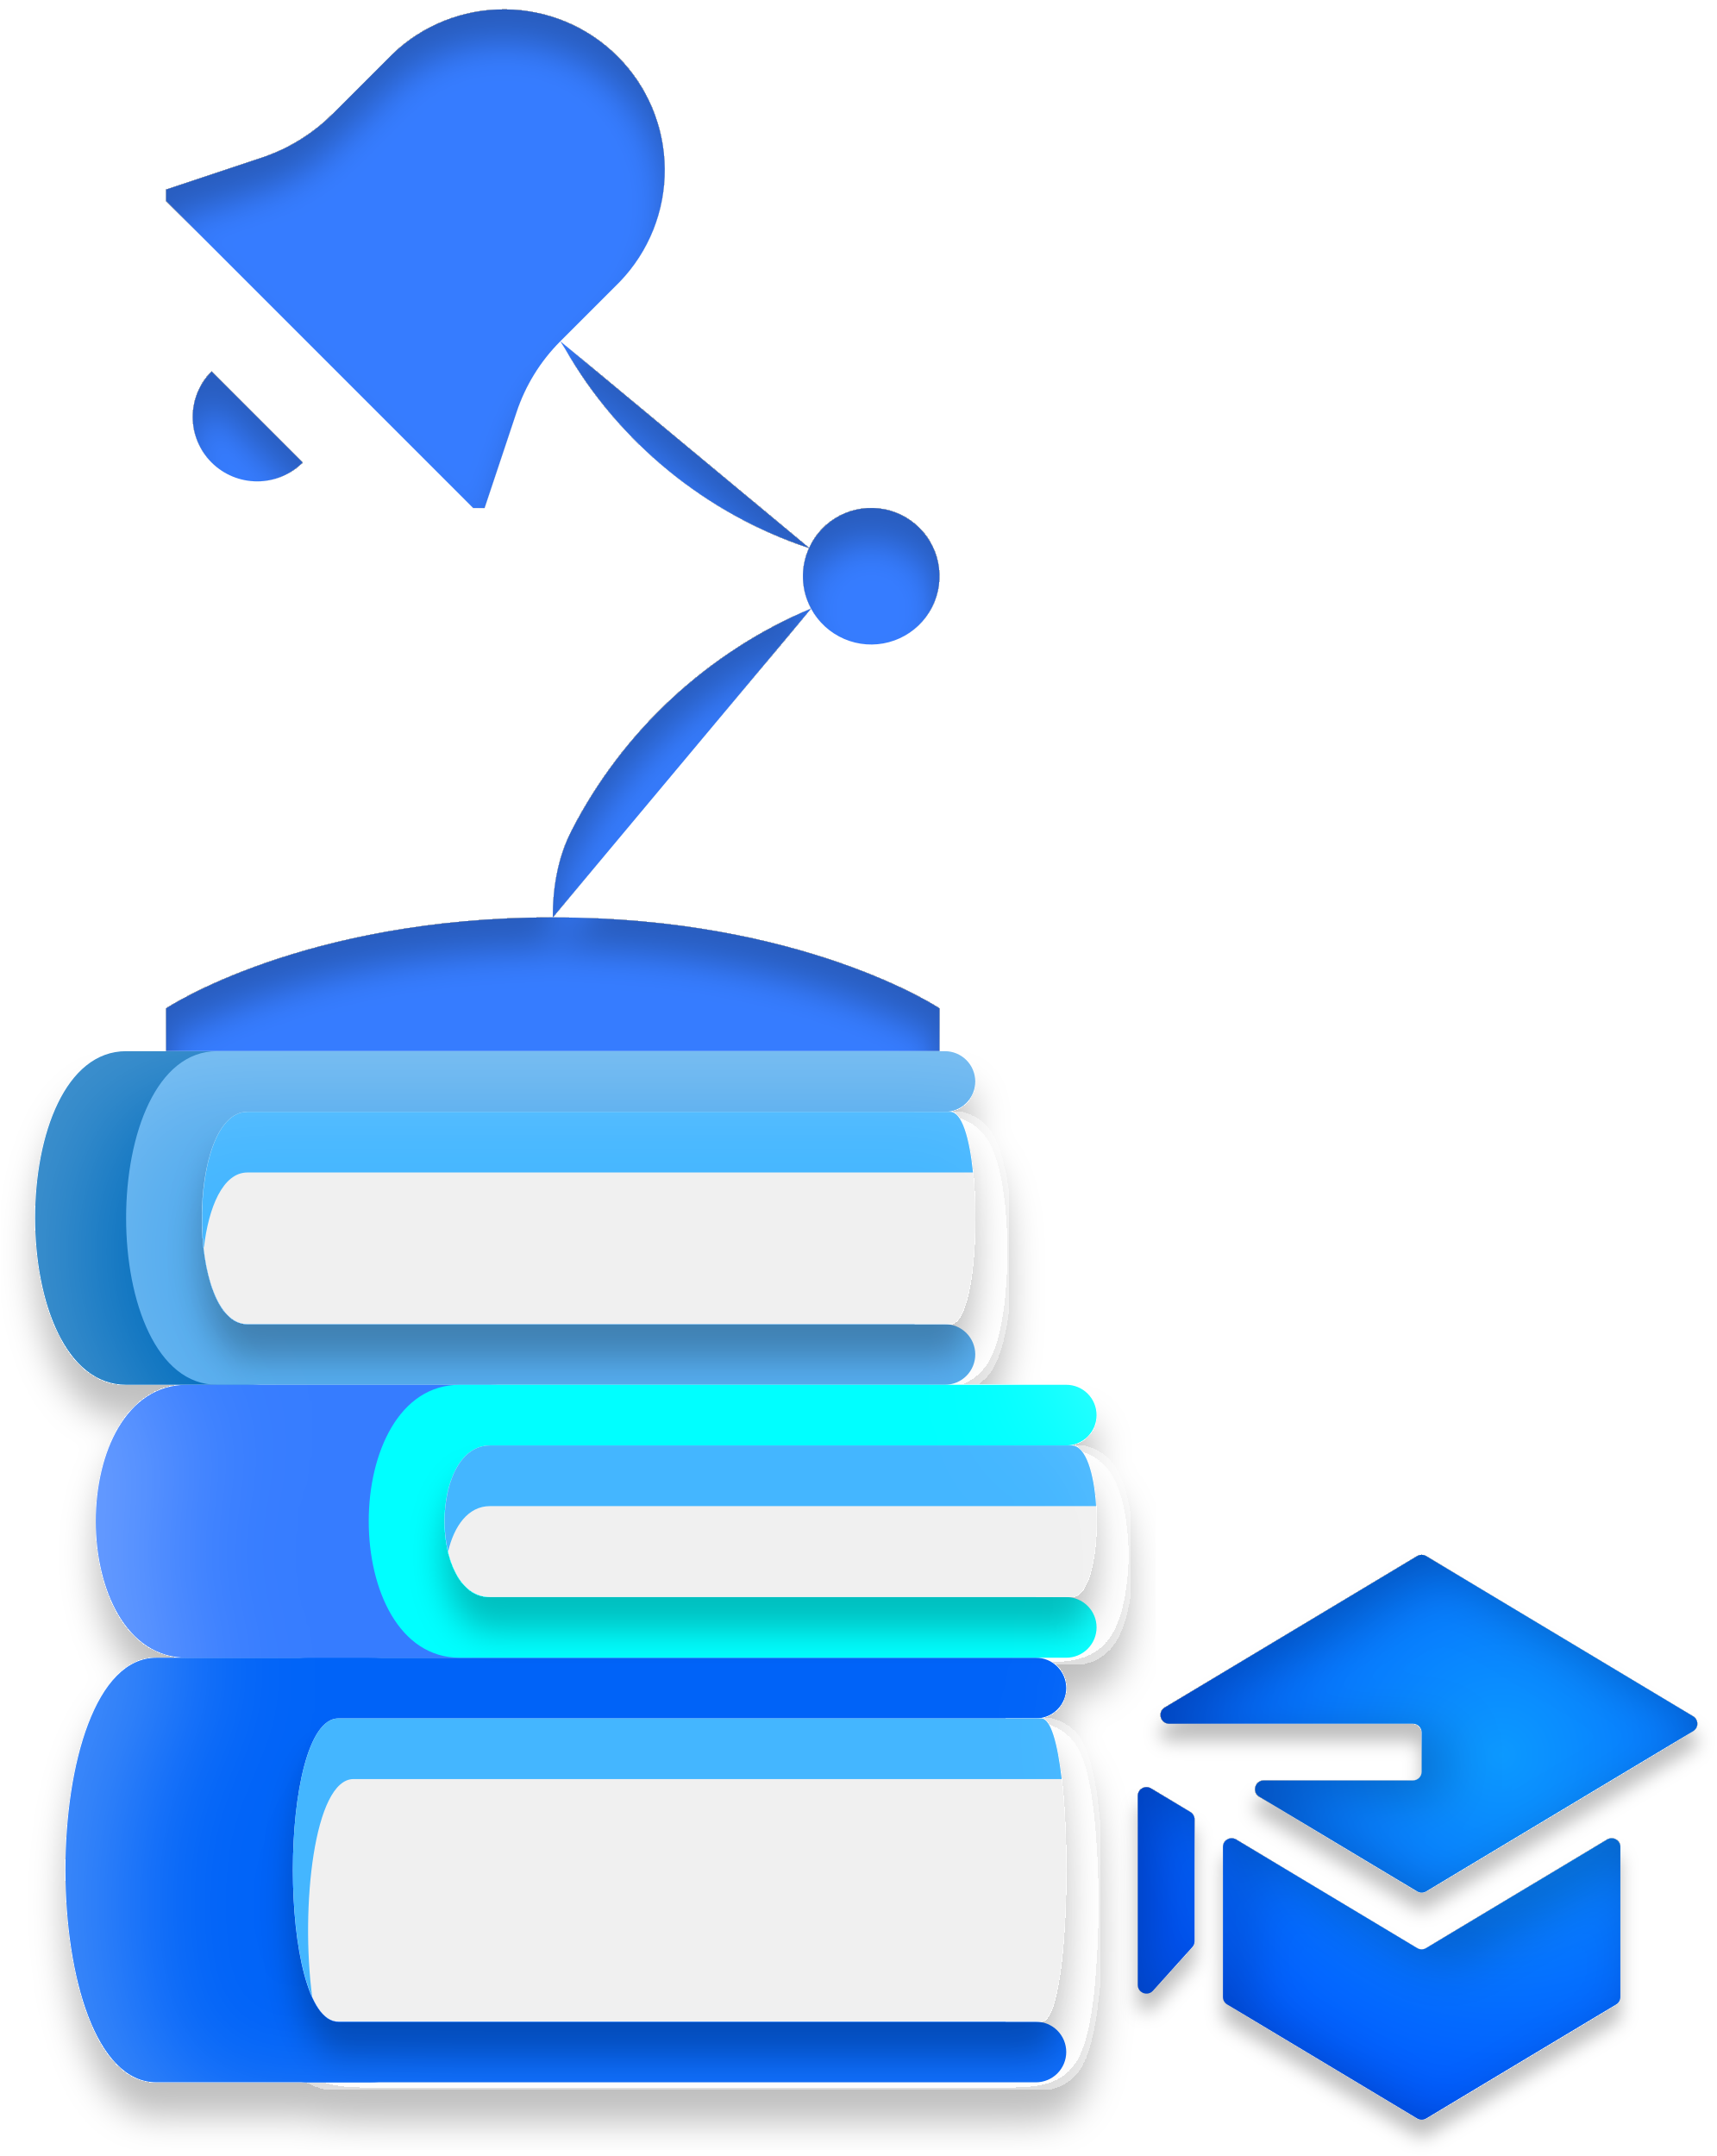
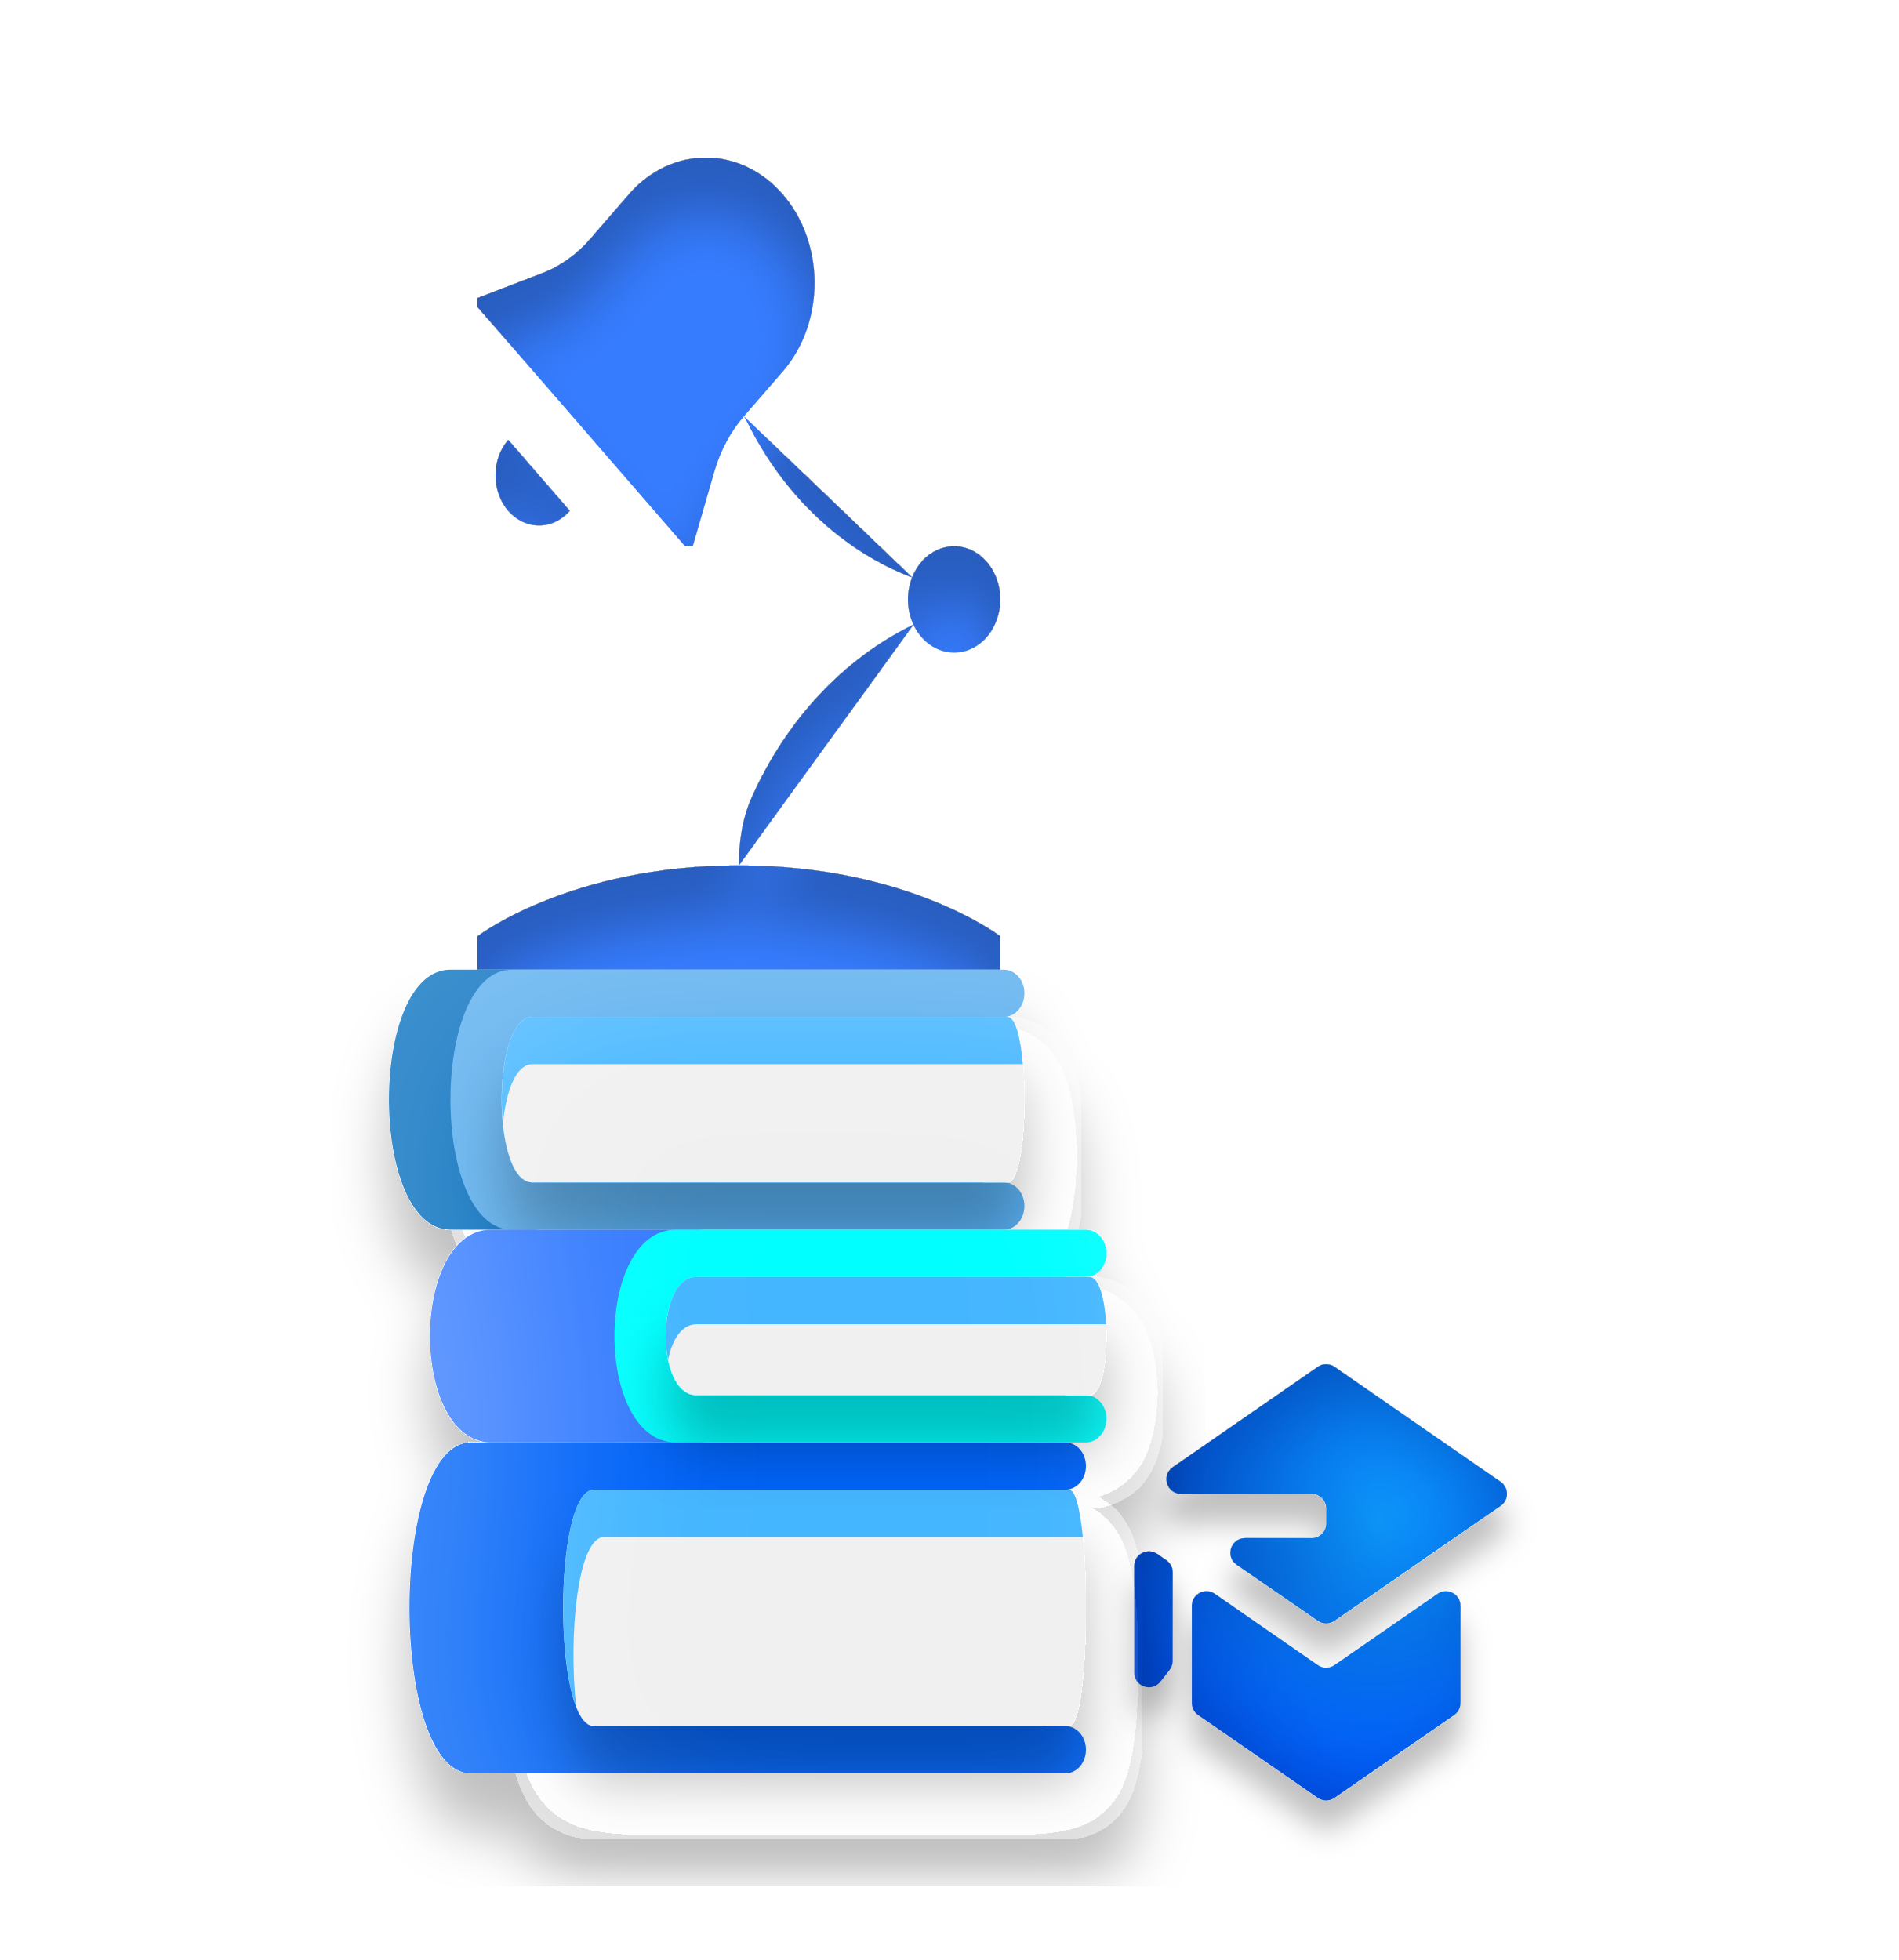
- <svg xmlns="http://www.w3.org/2000/svg" width="281" height="353" viewBox="0 0 281 353" fill="none">
-   <g filter="url(#filter0_i_1518_3488)">
-     <path d="M91.74 55.878L101.423 46.195C106.23 41.23 108.892 34.574 108.836 27.663C108.78 20.752 106.01 14.14 101.123 9.254C96.236 4.367 89.625 1.597 82.714 1.541C75.803 1.485 69.147 4.147 64.182 8.954L54.499 18.637C51.244 21.891 47.274 24.349 42.895 25.809L27.201 31.038V32.9L77.477 83.176H79.339L84.575 67.482C86.028 63.11 88.485 59.14 91.74 55.878ZM91.74 55.878L92.522 57.107C101.387 72.517 115.61 84.129 132.482 89.73M49.546 75.727C48.568 76.706 47.407 77.481 46.129 78.011C44.851 78.54 43.481 78.813 42.098 78.813C39.304 78.813 36.625 77.703 34.649 75.727C33.671 74.749 32.895 73.588 32.366 72.31C31.837 71.032 31.564 69.662 31.564 68.279C31.564 65.486 32.674 62.806 34.649 60.831M101.416 8.961L109.877 0.5L101.416 8.961ZM90.511 150.21C90.511 145.294 91.353 140.363 93.602 135.984C102.013 119.651 115.888 106.788 132.81 99.636M90.511 150.21C131.477 150.21 153.822 165.106 153.822 165.106V172.555H27.201V165.106C27.201 165.106 49.546 150.21 90.511 150.21ZM132.803 99.636C133.995 101.857 135.903 103.61 138.217 104.609C140.531 105.608 143.115 105.796 145.549 105.141C147.984 104.486 150.125 103.027 151.625 101.001C153.125 98.975 153.896 96.502 153.813 93.983C153.729 91.463 152.796 89.046 151.166 87.124C149.535 85.202 147.302 83.888 144.83 83.395C142.358 82.903 139.792 83.26 137.549 84.41C135.306 85.561 133.525 87.435 132.482 89.73M132.803 99.636C131.986 98.123 131.531 96.441 131.474 94.722C131.417 93.003 131.767 91.294 132.482 89.73" fill="#367CFF" />
+ <svg xmlns="http://www.w3.org/2000/svg" width="155" height="160" viewBox="0 0 155 160" fill="none">
+   <g filter="url(#filter0_i_2157_5507)">
+     <path d="M60.726 33.984L63.989 30.221C65.609 28.292 66.506 25.705 66.487 23.02C66.468 20.334 65.535 17.764 63.888 15.865C62.241 13.966 60.013 12.89 57.684 12.868C55.355 12.846 53.112 13.881 51.439 15.749L48.176 19.512C47.079 20.777 45.741 21.732 44.266 22.299L38.977 24.331V25.055L55.919 44.593H56.547L58.311 38.494C58.801 36.795 59.629 35.252 60.726 33.984ZM60.726 33.984L60.99 34.462C63.977 40.451 68.77 44.963 74.456 47.14M46.507 41.699C46.177 42.079 45.786 42.38 45.355 42.586C44.925 42.791 44.463 42.897 43.997 42.897C43.056 42.897 42.153 42.466 41.487 41.699C41.157 41.318 40.896 40.867 40.718 40.37C40.539 39.874 40.447 39.342 40.447 38.804C40.447 37.718 40.821 36.677 41.487 35.909M63.986 15.752L66.838 12.463L63.986 15.752ZM60.312 70.644C60.312 68.734 60.596 66.817 61.353 65.115C64.188 58.768 68.864 53.769 74.566 50.99M60.312 70.644C74.117 70.644 81.647 76.433 81.647 76.433V79.328H38.977V76.433C38.977 76.433 46.507 70.644 60.312 70.644ZM74.564 50.99C74.965 51.853 75.608 52.534 76.388 52.922C77.168 53.311 78.039 53.384 78.859 53.129C79.679 52.875 80.401 52.308 80.906 51.52C81.412 50.733 81.672 49.772 81.644 48.793C81.616 47.814 81.301 46.874 80.752 46.127C80.202 45.38 79.45 44.87 78.617 44.678C77.784 44.487 76.919 44.626 76.163 45.073C75.407 45.52 74.807 46.248 74.456 47.14M74.564 50.99C74.288 50.402 74.135 49.748 74.116 49.08C74.097 48.412 74.215 47.748 74.456 47.14" fill="#367CFF" />
  </g>
-   <g filter="url(#filter1_di_1518_3488)">
-     <path d="M206.929 291.52C205.481 291.52 204.953 293.427 206.194 294.171L232.039 309.67C232.491 309.941 233.055 309.941 233.507 309.67L277.21 283.448C278.134 282.894 278.134 281.555 277.21 281L233.507 254.779C233.055 254.507 232.491 254.507 232.039 254.779L190.715 279.573C189.474 280.318 190.002 282.224 191.449 282.224H231.346C232.134 282.224 232.773 282.863 232.773 283.652V290.092C232.773 290.88 232.134 291.52 231.346 291.52H206.929ZM188.458 292.817C187.506 292.246 186.296 292.931 186.296 294.041V324.984C186.296 326.292 187.908 326.911 188.784 325.94L195.224 318.791C195.461 318.528 195.591 318.188 195.591 317.835V297.905C195.591 297.404 195.328 296.939 194.898 296.681L188.458 292.817ZM233.507 346.851C233.055 347.123 232.491 347.123 232.039 346.851L209.534 333.349L200.932 328.188C200.502 327.93 200.239 327.465 200.239 326.964V302.407C200.239 301.297 201.449 300.612 202.401 301.183L232.039 318.965C232.491 319.236 233.055 319.236 233.507 318.965L263.145 301.183C264.097 300.612 265.307 301.297 265.307 302.407V326.964C265.307 327.465 265.044 327.93 264.614 328.188L233.507 346.851Z" fill="url(#paint0_radial_1518_3488)" />
+   <g filter="url(#filter1_di_2157_5507)">
+     <path d="M101.629 125.561C100.458 125.561 99.987 127.071 100.95 127.737L107.571 132.316C107.979 132.598 108.52 132.598 108.929 132.316L122.493 122.93C123.179 122.455 123.179 121.441 122.493 120.966L108.929 111.581C108.521 111.298 107.979 111.298 107.57 111.581L95.732 119.772C94.77 120.439 95.241 121.948 96.412 121.948H107.056C107.715 121.948 108.25 122.483 108.25 123.142V124.367C108.25 125.026 107.715 125.561 107.056 125.561H101.629ZM94.461 126.857C93.669 126.309 92.588 126.876 92.588 127.839V136.542C92.588 137.678 94.024 138.172 94.723 137.277L95.467 136.325C95.631 136.115 95.72 135.856 95.72 135.589V128.354C95.72 127.962 95.528 127.595 95.206 127.372L94.461 126.857ZM108.929 146.765C108.521 147.048 107.979 147.048 107.57 146.765L100.419 141.817L97.801 140.005C97.479 139.782 97.286 139.415 97.286 139.023V131.09C97.286 130.127 98.368 129.56 99.16 130.108L107.57 135.928C107.979 136.211 108.521 136.211 108.929 135.928L117.34 130.108C118.132 129.56 119.214 130.127 119.214 131.09V139.023C119.214 139.415 119.021 139.782 118.699 140.005L108.929 146.765Z" fill="url(#paint0_radial_2157_5507)" />
  </g>
-   <g filter="url(#filter2_di_1518_3488)">
-     <path d="M75.266 321.073C75.266 332.042 71.339 340.935 60.37 340.935H25.611C5.749 340.935 5.749 271.418 25.611 271.418H60.37C71.339 271.418 75.266 280.311 75.266 291.28V321.073Z" fill="#0063F8" />
-     <path d="M169.614 331.004H164.648V281.349H169.614C170.93 281.349 172.193 280.826 173.125 279.895C174.056 278.963 174.579 277.7 174.579 276.383C174.579 275.067 174.056 273.804 173.125 272.872C172.193 271.941 170.93 271.418 169.614 271.418H50.441C30.579 271.418 30.579 340.935 50.441 340.935H169.614C170.93 340.935 172.193 340.412 173.125 339.481C174.056 338.549 174.579 337.286 174.579 335.97C174.579 334.653 174.056 333.39 173.125 332.458C172.193 331.527 170.93 331.004 169.614 331.004Z" fill="#0063F8" />
-     <g filter="url(#filter3_d_1518_3488)">
-       <path d="M170.466 331.007H55.405C45.474 331.007 45.474 281.352 55.405 281.352H170.466C175.948 281.352 175.948 331.007 170.466 331.007Z" fill="#F0F0F0" />
+   <g filter="url(#filter2_di_2157_5507)">
+     <path d="M55.174 137.045C55.174 141.308 53.851 144.764 50.154 144.764H38.441C31.748 144.764 31.748 117.748 38.441 117.748H50.154C53.851 117.748 55.174 121.204 55.174 125.467V137.045Z" fill="#0063F8" />
+     <path d="M86.968 140.904H85.295V121.607H86.968C87.412 121.607 87.837 121.404 88.151 121.042C88.465 120.68 88.641 120.189 88.641 119.678C88.641 119.166 88.465 118.675 88.151 118.313C87.837 117.951 87.412 117.748 86.968 117.748H46.808C40.115 117.748 40.115 144.764 46.808 144.764H86.968C87.412 144.764 87.837 144.56 88.151 144.199C88.465 143.837 88.641 143.346 88.641 142.834C88.641 142.322 88.465 141.831 88.151 141.469C87.837 141.108 87.412 140.904 86.968 140.904Z" fill="#0063F8" />
+     <g filter="url(#filter3_d_2157_5507)">
+       <path d="M87.255 140.906H48.481C45.134 140.906 45.134 121.609 48.481 121.609H87.255C89.102 121.609 89.102 140.906 87.255 140.906Z" fill="#F0F0F0" />
    </g>
-     <path d="M57.888 291.283H173.832C173.162 285.448 172.045 281.352 170.466 281.352H55.405C47.207 281.352 45.782 315.157 51.12 326.975C49.173 312.282 51.428 291.283 57.888 291.283Z" fill="#44B6FF" />
-     <path d="M60.37 206.868C60.37 212.136 58.278 217.188 54.553 220.912C50.828 224.637 45.776 226.73 40.508 226.73H20.646C0.784 226.73 0.784 172.109 20.646 172.109H40.508C45.776 172.109 50.828 174.202 54.553 177.927C58.278 181.652 60.37 186.704 60.37 191.971V206.868Z" fill="#006CBD" />
-     <path d="M154.717 216.799H149.751V182.04H154.717C156.033 182.04 157.296 181.517 158.228 180.586C159.159 179.655 159.682 178.392 159.682 177.075C159.682 175.758 159.159 174.495 158.228 173.564C157.296 172.633 156.033 172.109 154.717 172.109H35.544C15.682 172.109 15.682 226.73 35.544 226.73H154.717C156.033 226.73 157.296 226.207 158.228 225.276C159.159 224.344 159.682 223.081 159.682 221.764C159.682 220.447 159.159 219.184 158.228 218.253C157.296 217.322 156.033 216.799 154.717 216.799Z" fill="#55ACEE" />
-     <g filter="url(#filter4_d_1518_3488)">
-       <path d="M155.568 216.798H40.507C30.576 216.798 30.576 182.039 40.507 182.039H155.568C161.05 182.039 161.05 216.798 155.568 216.798Z" fill="#F0F0F0" />
+     <path d="M49.316 125.468H88.388C88.162 123.201 87.786 121.609 87.254 121.609H48.48C45.717 121.609 45.237 134.746 47.036 139.339C46.38 133.629 47.139 125.468 49.316 125.468Z" fill="#44B6FF" />
+     <path d="M50.153 92.663C50.153 94.71 49.448 96.674 48.193 98.121C46.938 99.569 45.235 100.382 43.46 100.382H36.767C30.073 100.382 30.073 79.155 36.767 79.155H43.46C45.235 79.155 46.938 79.969 48.193 81.416C49.448 82.864 50.153 84.827 50.153 86.874V92.663Z" fill="#006CBD" />
+     <path d="M81.947 96.523H80.273V83.015H81.947C82.391 83.015 82.816 82.811 83.13 82.45C83.444 82.088 83.62 81.597 83.62 81.085C83.62 80.573 83.444 80.082 83.13 79.721C82.816 79.359 82.391 79.155 81.947 79.155H41.787C35.094 79.155 35.094 100.382 41.787 100.382H81.947C82.391 100.382 82.816 100.179 83.13 99.817C83.444 99.455 83.62 98.964 83.62 98.452C83.62 97.941 83.444 97.45 83.13 97.088C82.816 96.726 82.391 96.523 81.947 96.523Z" fill="#55ACEE" />
+     <g filter="url(#filter4_d_2157_5507)">
+       <path d="M82.234 96.522H43.459C40.113 96.522 40.113 83.014 43.459 83.014H82.234C84.081 83.014 84.081 96.522 82.234 96.522Z" fill="#F0F0F0" />
    </g>
-     <path d="M40.509 191.97H159.308C158.742 186.384 157.501 182.039 155.569 182.039H40.509C34.585 182.039 32.221 194.398 33.368 204.384C34.143 197.641 36.502 191.97 40.509 191.97Z" fill="#44B6FF" />
-     <path d="M100.097 251.556C100.097 256.824 98.004 261.876 94.279 265.601C90.554 269.325 85.502 271.418 80.235 271.418H30.58C10.718 271.418 10.718 226.729 30.58 226.729H80.235C85.502 226.729 90.554 228.821 94.279 232.546C98.004 236.271 100.097 241.323 100.097 246.591V251.556Z" fill="#367CFF" />
-     <path d="M174.579 261.487H169.614V236.66H174.579C175.896 236.66 177.159 236.136 178.09 235.205C179.022 234.274 179.545 233.011 179.545 231.694C179.545 230.377 179.022 229.114 178.09 228.183C177.159 227.252 175.896 226.729 174.579 226.729H75.269C55.407 226.729 55.407 271.418 75.269 271.418H174.579C175.896 271.418 177.159 270.895 178.09 269.964C179.022 269.032 179.545 267.769 179.545 266.453C179.545 265.136 179.022 263.873 178.09 262.941C177.159 262.01 175.896 261.487 174.579 261.487Z" fill="#00FFFF" />
-     <g filter="url(#filter5_d_1518_3488)">
-       <path d="M175.432 261.49H80.233C70.302 261.49 70.302 236.662 80.233 236.662H175.432C180.913 236.662 180.913 261.49 175.432 261.49Z" fill="#F0F0F0" />
+     <path d="M43.46 86.873H83.494C83.303 84.702 82.885 83.014 82.234 83.014H43.46C41.463 83.014 40.667 87.817 41.053 91.698C41.314 89.077 42.109 86.873 43.46 86.873Z" fill="#44B6FF" />
+     <path d="M63.541 110.03C63.541 112.078 62.836 114.041 61.581 115.488C60.325 116.936 58.623 117.749 56.848 117.749H40.114C33.421 117.749 33.421 100.382 40.114 100.382H56.848C58.623 100.382 60.325 101.195 61.581 102.643C62.836 104.09 63.541 106.054 63.541 108.101V110.03Z" fill="#367CFF" />
+     <path d="M88.641 113.89H86.968V104.241H88.641C89.085 104.241 89.51 104.038 89.824 103.676C90.138 103.314 90.314 102.823 90.314 102.312C90.314 101.8 90.138 101.309 89.824 100.947C89.51 100.585 89.085 100.382 88.641 100.382H55.175C48.481 100.382 48.481 117.749 55.175 117.749H88.641C89.085 117.749 89.51 117.546 89.824 117.184C90.138 116.822 90.314 116.331 90.314 115.819C90.314 115.308 90.138 114.817 89.824 114.455C89.51 114.093 89.085 113.89 88.641 113.89Z" fill="#00FFFF" />
+     <g filter="url(#filter5_d_2157_5507)">
+       <path d="M88.927 113.891H56.846C53.499 113.891 53.499 104.243 56.846 104.243H88.927C90.774 104.243 90.774 113.891 88.927 113.891Z" fill="#F0F0F0" />
    </g>
-     <path d="M80.233 246.593H179.463C179.141 241.32 177.805 236.662 175.431 236.662H80.233C73.907 236.662 71.627 246.727 73.365 254.041C74.349 249.875 76.628 246.593 80.233 246.593Z" fill="#44B6FF" />
+     <path d="M56.846 108.102H90.286C90.177 106.053 89.727 104.243 88.927 104.243H56.846C54.714 104.243 53.946 108.154 54.532 110.997C54.863 109.378 55.631 108.102 56.846 108.102Z" fill="#44B6FF" />
  </g>
  <defs>
-     <filter id="filter0_i_1518_3488" x="27.201" y="0.5" width="126.62" height="177.545" filterUnits="userSpaceOnUse" color-interpolation-filters="sRGB">
+     <filter id="filter0_i_2157_5507" x="38.977" y="12.463" width="42.67" height="71.457" filterUnits="userSpaceOnUse" color-interpolation-filters="sRGB">
      <feFlood flood-opacity="0" result="BackgroundImageFix" />
      <feBlend mode="normal" in="SourceGraphic" in2="BackgroundImageFix" result="shape" />
      <feColorMatrix in="SourceAlpha" type="matrix" values="0 0 0 0 0 0 0 0 0 0 0 0 0 0 0 0 0 0 127 0" result="hardAlpha" />
-       <feOffset dy="5.49" />
-       <feGaussianBlur stdDeviation="2.745" />
+       <feOffset dy="4.593" />
+       <feGaussianBlur stdDeviation="2.296" />
      <feComposite in2="hardAlpha" operator="arithmetic" k2="-1" k3="1" />
      <feColorMatrix type="matrix" values="0 0 0 0 0 0 0 0 0 0 0 0 0 0 0 0 0 0 0.25 0" />
-       <feBlend mode="normal" in2="shape" result="effect1_innerShadow_1518_3488" />
+       <feBlend mode="normal" in2="shape" result="effect1_innerShadow_2157_5507" />
    </filter>
-     <filter id="filter1_di_1518_3488" x="183.441" y="254.574" width="98.031" height="98.19" filterUnits="userSpaceOnUse" color-interpolation-filters="sRGB">
+     <filter id="filter1_di_2157_5507" x="90.2" y="111.369" width="35.794" height="40.384" filterUnits="userSpaceOnUse" color-interpolation-filters="sRGB">
      <feFlood flood-opacity="0" result="BackgroundImageFix" />
      <feColorMatrix in="SourceAlpha" type="matrix" values="0 0 0 0 0 0 0 0 0 0 0 0 0 0 0 0 0 0 127 0" result="hardAlpha" />
-       <feOffset dy="2.855" />
-       <feGaussianBlur stdDeviation="1.427" />
+       <feOffset dy="2.388" />
+       <feGaussianBlur stdDeviation="1.194" />
      <feComposite in2="hardAlpha" operator="out" />
      <feColorMatrix type="matrix" values="0 0 0 0 0 0 0 0 0 0 0 0 0 0 0 0 0 0 0.25 0" />
-       <feBlend mode="normal" in2="BackgroundImageFix" result="effect1_dropShadow_1518_3488" />
-       <feBlend mode="normal" in="SourceGraphic" in2="effect1_dropShadow_1518_3488" result="shape" />
+       <feBlend mode="normal" in2="BackgroundImageFix" result="effect1_dropShadow_2157_5507" />
+       <feBlend mode="normal" in="SourceGraphic" in2="effect1_dropShadow_2157_5507" result="shape" />
      <feColorMatrix in="SourceAlpha" type="matrix" values="0 0 0 0 0 0 0 0 0 0 0 0 0 0 0 0 0 0 127 0" result="hardAlpha" />
-       <feOffset dx="3.569" dy="2.141" />
-       <feGaussianBlur stdDeviation="4.639" />
+       <feOffset dx="2.985" dy="1.791" />
+       <feGaussianBlur stdDeviation="3.881" />
      <feComposite in2="hardAlpha" operator="arithmetic" k2="-1" k3="1" />
      <feColorMatrix type="matrix" values="0 0 0 0 0 0 0 0 0 0 0 0 0 0 0 0 0 0 0.25 0" />
-       <feBlend mode="normal" in2="shape" result="effect2_innerShadow_1518_3488" />
+       <feBlend mode="normal" in2="shape" result="effect2_innerShadow_2157_5507" />
    </filter>
-     <filter id="filter2_di_1518_3488" x="0.26" y="172.109" width="188.892" height="179.807" filterUnits="userSpaceOnUse" color-interpolation-filters="sRGB">
+     <filter id="filter2_di_2157_5507" x="27.154" y="79.155" width="71.197" height="74.793" filterUnits="userSpaceOnUse" color-interpolation-filters="sRGB">
      <feFlood flood-opacity="0" result="BackgroundImageFix" />
      <feColorMatrix in="SourceAlpha" type="matrix" values="0 0 0 0 0 0 0 0 0 0 0 0 0 0 0 0 0 0 127 0" result="hardAlpha" />
-       <feOffset dy="5.49" />
-       <feGaussianBlur stdDeviation="2.745" />
+       <feOffset dy="4.593" />
+       <feGaussianBlur stdDeviation="2.296" />
      <feComposite in2="hardAlpha" operator="out" />
      <feColorMatrix type="matrix" values="0 0 0 0 0 0 0 0 0 0 0 0 0 0 0 0 0 0 0.25 0" />
-       <feBlend mode="normal" in2="BackgroundImageFix" result="effect1_dropShadow_1518_3488" />
-       <feBlend mode="normal" in="SourceGraphic" in2="effect1_dropShadow_1518_3488" result="shape" />
+       <feBlend mode="normal" in2="BackgroundImageFix" result="effect1_dropShadow_2157_5507" />
+       <feBlend mode="normal" in="SourceGraphic" in2="effect1_dropShadow_2157_5507" result="shape" />
      <feColorMatrix in="SourceAlpha" type="matrix" values="0 0 0 0 0 0 0 0 0 0 0 0 0 0 0 0 0 0 127 0" result="hardAlpha" />
-       <feOffset dx="9.608" dy="5.49" />
-       <feGaussianBlur stdDeviation="9.608" />
+       <feOffset dx="8.037" dy="4.593" />
+       <feGaussianBlur stdDeviation="8.037" />
      <feComposite in2="hardAlpha" operator="arithmetic" k2="-1" k3="1" />
      <feColorMatrix type="matrix" values="0 0 0 0 1 0 0 0 0 1 0 0 0 0 1 0 0 0 0.25 0" />
-       <feBlend mode="normal" in2="shape" result="effect2_innerShadow_1518_3488" />
+       <feBlend mode="normal" in2="shape" result="effect2_innerShadow_2157_5507" />
    </filter>
-     <filter id="filter3_d_1518_3488" x="42.467" y="281.352" width="137.601" height="60.635" filterUnits="userSpaceOnUse" color-interpolation-filters="sRGB">
+     <filter id="filter3_d_2157_5507" x="41.378" y="121.609" width="51.855" height="28.482" filterUnits="userSpaceOnUse" color-interpolation-filters="sRGB">
      <feFlood flood-opacity="0" result="BackgroundImageFix" />
      <feColorMatrix in="SourceAlpha" type="matrix" values="0 0 0 0 0 0 0 0 0 0 0 0 0 0 0 0 0 0 127 0" result="hardAlpha" />
-       <feOffset dy="5.49" />
-       <feGaussianBlur stdDeviation="2.745" />
+       <feOffset dy="4.593" />
+       <feGaussianBlur stdDeviation="2.296" />
      <feComposite in2="hardAlpha" operator="out" />
      <feColorMatrix type="matrix" values="0 0 0 0 0 0 0 0 0 0 0 0 0 0 0 0 0 0 0.25 0" />
-       <feBlend mode="normal" in2="BackgroundImageFix" result="effect1_dropShadow_1518_3488" />
-       <feBlend mode="normal" in="SourceGraphic" in2="effect1_dropShadow_1518_3488" result="shape" />
+       <feBlend mode="normal" in2="BackgroundImageFix" result="effect1_dropShadow_2157_5507" />
+       <feBlend mode="normal" in="SourceGraphic" in2="effect1_dropShadow_2157_5507" result="shape" />
    </filter>
-     <filter id="filter4_d_1518_3488" x="27.569" y="182.039" width="137.601" height="45.738" filterUnits="userSpaceOnUse" color-interpolation-filters="sRGB">
+     <filter id="filter4_d_2157_5507" x="36.357" y="83.014" width="51.855" height="22.693" filterUnits="userSpaceOnUse" color-interpolation-filters="sRGB">
      <feFlood flood-opacity="0" result="BackgroundImageFix" />
      <feColorMatrix in="SourceAlpha" type="matrix" values="0 0 0 0 0 0 0 0 0 0 0 0 0 0 0 0 0 0 127 0" result="hardAlpha" />
-       <feOffset dy="5.49" />
-       <feGaussianBlur stdDeviation="2.745" />
+       <feOffset dy="4.593" />
+       <feGaussianBlur stdDeviation="2.296" />
      <feComposite in2="hardAlpha" operator="out" />
      <feColorMatrix type="matrix" values="0 0 0 0 0 0 0 0 0 0 0 0 0 0 0 0 0 0 0.25 0" />
-       <feBlend mode="normal" in2="BackgroundImageFix" result="effect1_dropShadow_1518_3488" />
-       <feBlend mode="normal" in="SourceGraphic" in2="effect1_dropShadow_1518_3488" result="shape" />
+       <feBlend mode="normal" in2="BackgroundImageFix" result="effect1_dropShadow_2157_5507" />
+       <feBlend mode="normal" in="SourceGraphic" in2="effect1_dropShadow_2157_5507" result="shape" />
    </filter>
-     <filter id="filter5_d_1518_3488" x="67.294" y="236.662" width="117.739" height="35.809" filterUnits="userSpaceOnUse" color-interpolation-filters="sRGB">
+     <filter id="filter5_d_2157_5507" x="49.744" y="104.243" width="45.161" height="18.834" filterUnits="userSpaceOnUse" color-interpolation-filters="sRGB">
      <feFlood flood-opacity="0" result="BackgroundImageFix" />
      <feColorMatrix in="SourceAlpha" type="matrix" values="0 0 0 0 0 0 0 0 0 0 0 0 0 0 0 0 0 0 127 0" result="hardAlpha" />
-       <feOffset dy="5.49" />
-       <feGaussianBlur stdDeviation="2.745" />
+       <feOffset dy="4.593" />
+       <feGaussianBlur stdDeviation="2.296" />
      <feComposite in2="hardAlpha" operator="out" />
      <feColorMatrix type="matrix" values="0 0 0 0 0 0 0 0 0 0 0 0 0 0 0 0 0 0 0.25 0" />
-       <feBlend mode="normal" in2="BackgroundImageFix" result="effect1_dropShadow_1518_3488" />
-       <feBlend mode="normal" in="SourceGraphic" in2="effect1_dropShadow_1518_3488" result="shape" />
+       <feBlend mode="normal" in2="BackgroundImageFix" result="effect1_dropShadow_2157_5507" />
+       <feBlend mode="normal" in="SourceGraphic" in2="effect1_dropShadow_2157_5507" result="shape" />
    </filter>
-     <radialGradient id="paint0_radial_1518_3488" cx="0" cy="0" r="1" gradientUnits="userSpaceOnUse" gradientTransform="translate(245.787 287.337) rotate(102.246) scale(61.3516)">
+     <radialGradient id="paint0_radial_2157_5507" cx="0" cy="0" r="1" gradientUnits="userSpaceOnUse" gradientTransform="translate(112.635 123.935) rotate(100.659) scale(23.7092 20.7912)">
      <stop stop-color="#0C99FF" />
      <stop offset="1" stop-color="#0057FF" />
    </radialGradient>
  </defs>
</svg>
